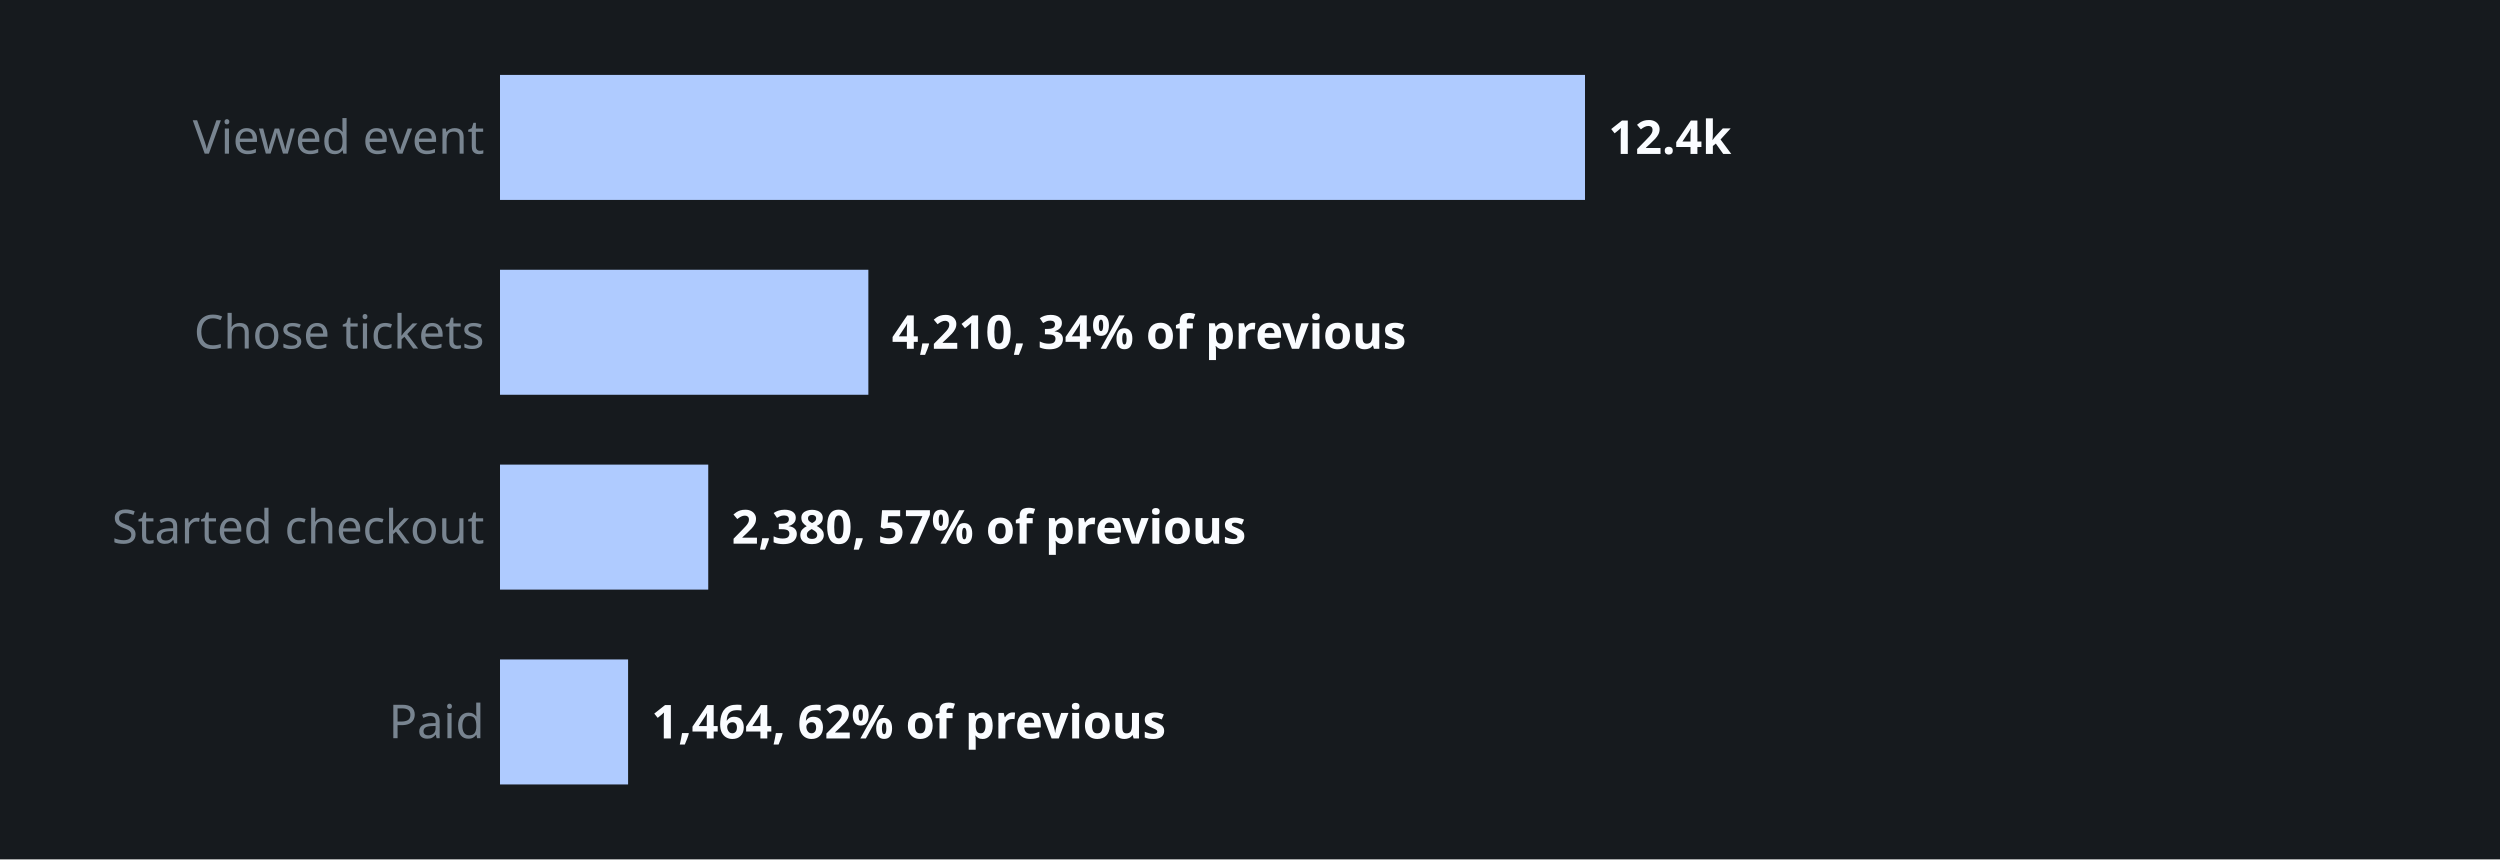
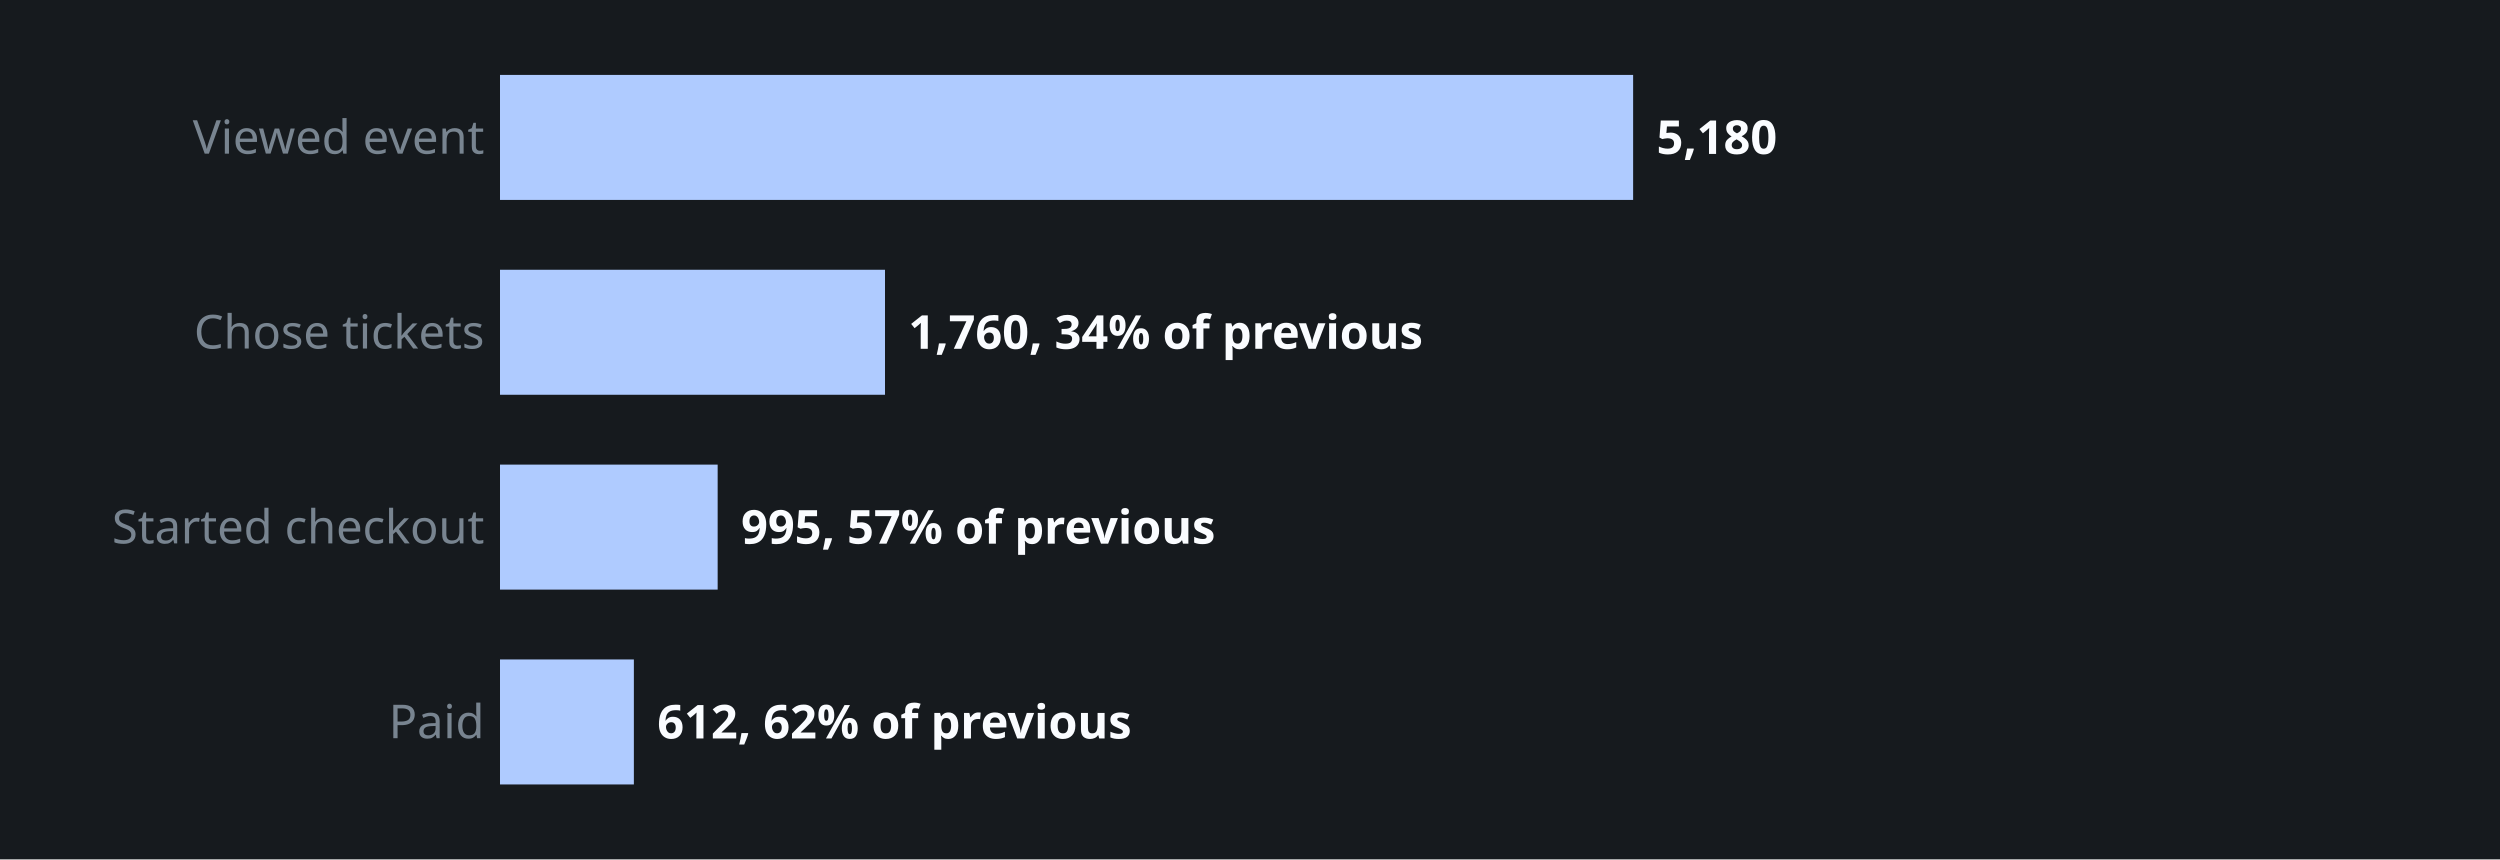
- <svg xmlns="http://www.w3.org/2000/svg" class="ts-chart" width="640" height="220" viewBox="0 0 640 220" role="img" aria-roledescription="chart" aria-label="Most buyers drop out before choosing tickets" style="font-family:Intermission,system-ui,sans-serif;font-size:12px;font-variant-numeric:tabular-nums;color:#a6b6c5;background:#161a1e;display:block;overflow:visible">
+ <svg xmlns="http://www.w3.org/2000/svg" class="ts-chart" width="640" height="220" viewBox="0 0 640 220" role="img" aria-roledescription="chart" aria-label="Most visitors leave before choosing tickets" style="font-family:Intermission,system-ui,sans-serif;font-size:12px;font-variant-numeric:tabular-nums;color:#a6b6c5;background:#161a1e;display:block;overflow:visible">
  <style>[data-ts-key^="label-"]{paint-order:stroke;stroke:#161a1e;stroke-width:3px;stroke-linejoin:round}</style>
  <rect x="0" y="0" width="640" height="220" fill="#161a1e" />
  <g data-ts-key="marks" class="ts-chart__marks">
    <g data-ts-key="series-1" class="ts-chart__bar ts-chart__bar-x" aria-hidden="true">
-       <rect data-ts-key="series-1:string:5:Steps:string:12:Viewed event" fill="#afcbff" stroke="none" stroke-dasharray="none" x="128" y="19.18" width="277.76" height="32" />
-       <rect data-ts-key="series-1:string:5:Steps:string:13:Chose tickets" fill="#afcbff" stroke="none" stroke-dasharray="none" x="128" y="69.06" width="94.3" height="32" />
-       <rect data-ts-key="series-1:string:5:Steps:string:16:Started checkout" fill="#afcbff" stroke="none" stroke-dasharray="none" x="128" y="118.94" width="53.31" height="32" />
-       <rect data-ts-key="series-1:string:5:Steps:string:4:Paid" fill="#afcbff" stroke="none" stroke-dasharray="none" x="128" y="168.82" width="32.79" height="32" />
+       <rect data-ts-key="series-1:string:5:Steps:string:12:Viewed event" fill="#afcbff" stroke="none" stroke-dasharray="none" x="128" y="19.18" width="290.08" height="32" />
+       <rect data-ts-key="series-1:string:5:Steps:string:13:Chose tickets" fill="#afcbff" stroke="none" stroke-dasharray="none" x="128" y="69.06" width="98.56" height="32" />
+       <rect data-ts-key="series-1:string:5:Steps:string:16:Started checkout" fill="#afcbff" stroke="none" stroke-dasharray="none" x="128" y="118.94" width="55.72" height="32" />
+       <rect data-ts-key="series-1:string:5:Steps:string:4:Paid" fill="#afcbff" stroke="none" stroke-dasharray="none" x="128" y="168.82" width="34.27" height="32" />
    </g>
    <g data-ts-key="label-values" class="ts-chart__text" aria-hidden="true">
-       <text data-ts-key="label-values:object:null:number:12400" fill="#fafcff" x="411.76" y="35.18" text-anchor="start" dominant-baseline="middle" font-size="12" font-weight="600" font-family="inherit">12.4k</text>
-       <text data-ts-key="label-values:object:null:number:4210" fill="#fafcff" x="228.3" y="85.06" text-anchor="start" dominant-baseline="middle" font-size="12" font-weight="600" font-family="inherit">4,210, 34% of previous</text>
-       <text data-ts-key="label-values:object:null:number:2380" fill="#fafcff" x="187.31" y="134.94" text-anchor="start" dominant-baseline="middle" font-size="12" font-weight="600" font-family="inherit">2,380, 57% of previous</text>
-       <text data-ts-key="label-values:object:null:number:1464" fill="#fafcff" x="166.79" y="184.82" text-anchor="start" dominant-baseline="middle" font-size="12" font-weight="600" font-family="inherit">1,464, 62% of previous</text>
+       <text data-ts-key="label-values:object:null:number:5180" fill="#fafcff" x="424.08" y="35.18" text-anchor="start" dominant-baseline="middle" font-size="12" font-weight="600" font-family="inherit">5,180</text>
+       <text data-ts-key="label-values:object:null:number:1760" fill="#fafcff" x="232.56" y="85.06" text-anchor="start" dominant-baseline="middle" font-size="12" font-weight="600" font-family="inherit">1,760, 34% of previous</text>
+       <text data-ts-key="label-values:object:null:number:995" fill="#fafcff" x="189.72" y="134.94" text-anchor="start" dominant-baseline="middle" font-size="12" font-weight="600" font-family="inherit">995, 57% of previous</text>
+       <text data-ts-key="label-values:object:null:number:612" fill="#fafcff" x="168.27" y="184.82" text-anchor="start" dominant-baseline="middle" font-size="12" font-weight="600" font-family="inherit">612, 62% of previous</text>
    </g>
  </g>
  <g data-ts-key="axes" class="ts-chart__axes" aria-hidden="true">
    <text data-ts-key="y-tick-label:string:12:Viewed event" fill="#a6b6c5" fill-opacity="0.68" x="124" y="35.18" text-anchor="end" dominant-baseline="middle" font-size="12" font-family="inherit">Viewed event</text>
    <text data-ts-key="y-tick-label:string:13:Chose tickets" fill="#a6b6c5" fill-opacity="0.68" x="124" y="85.06" text-anchor="end" dominant-baseline="middle" font-size="12" font-family="inherit">Chose tickets</text>
    <text data-ts-key="y-tick-label:string:16:Started checkout" fill="#a6b6c5" fill-opacity="0.68" x="124" y="134.94" text-anchor="end" dominant-baseline="middle" font-size="12" font-family="inherit">Started checkout</text>
    <text data-ts-key="y-tick-label:string:4:Paid" fill="#a6b6c5" fill-opacity="0.68" x="124" y="184.82" text-anchor="end" dominant-baseline="middle" font-size="12" font-family="inherit">Paid</text>
  </g>
</svg>
